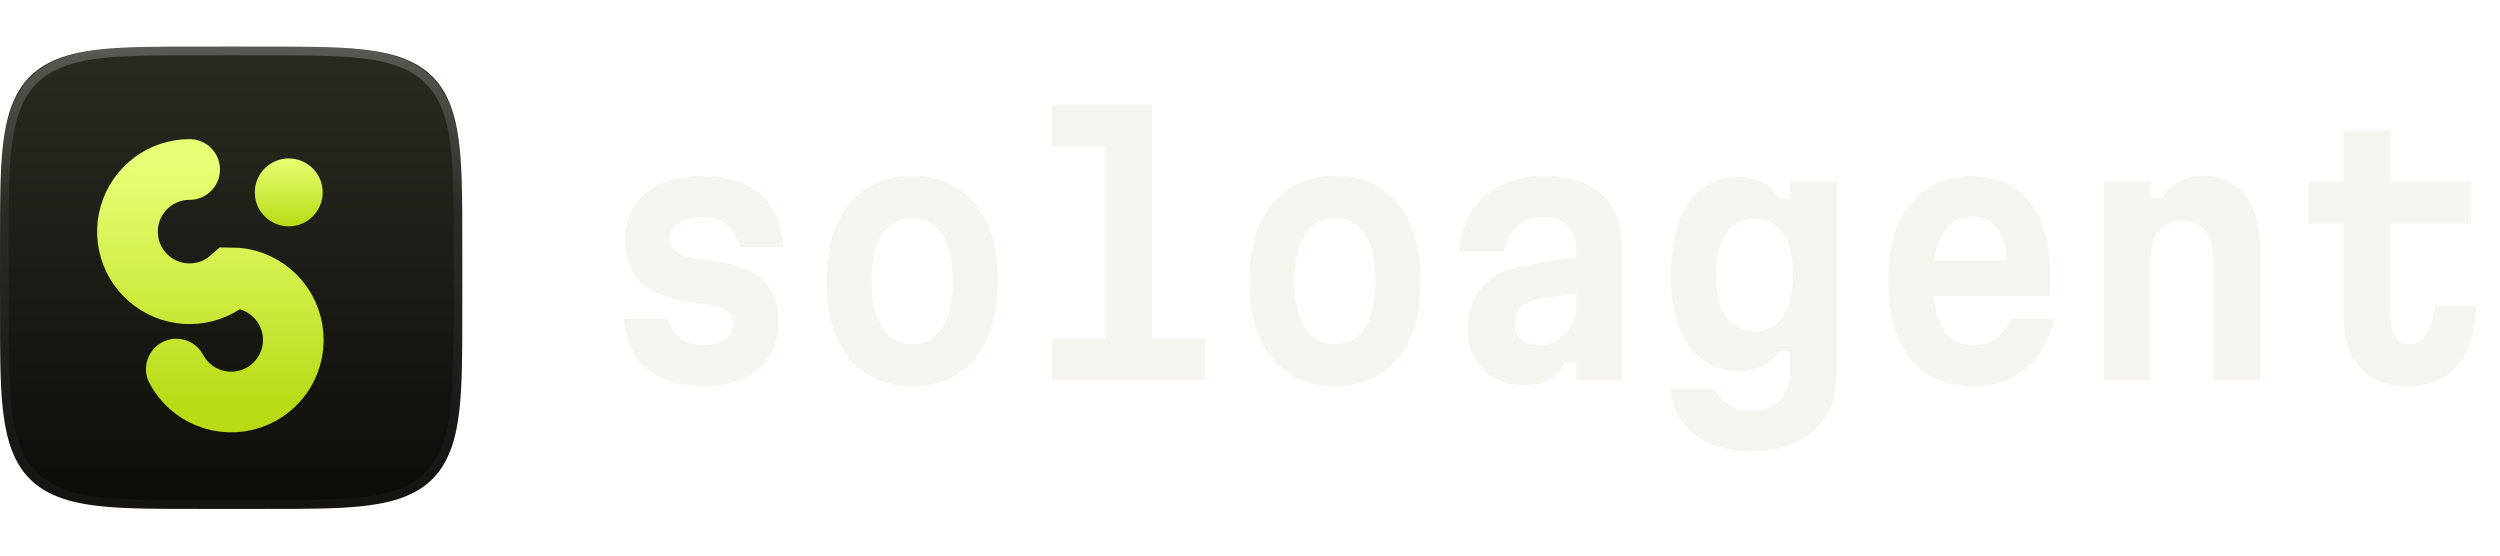
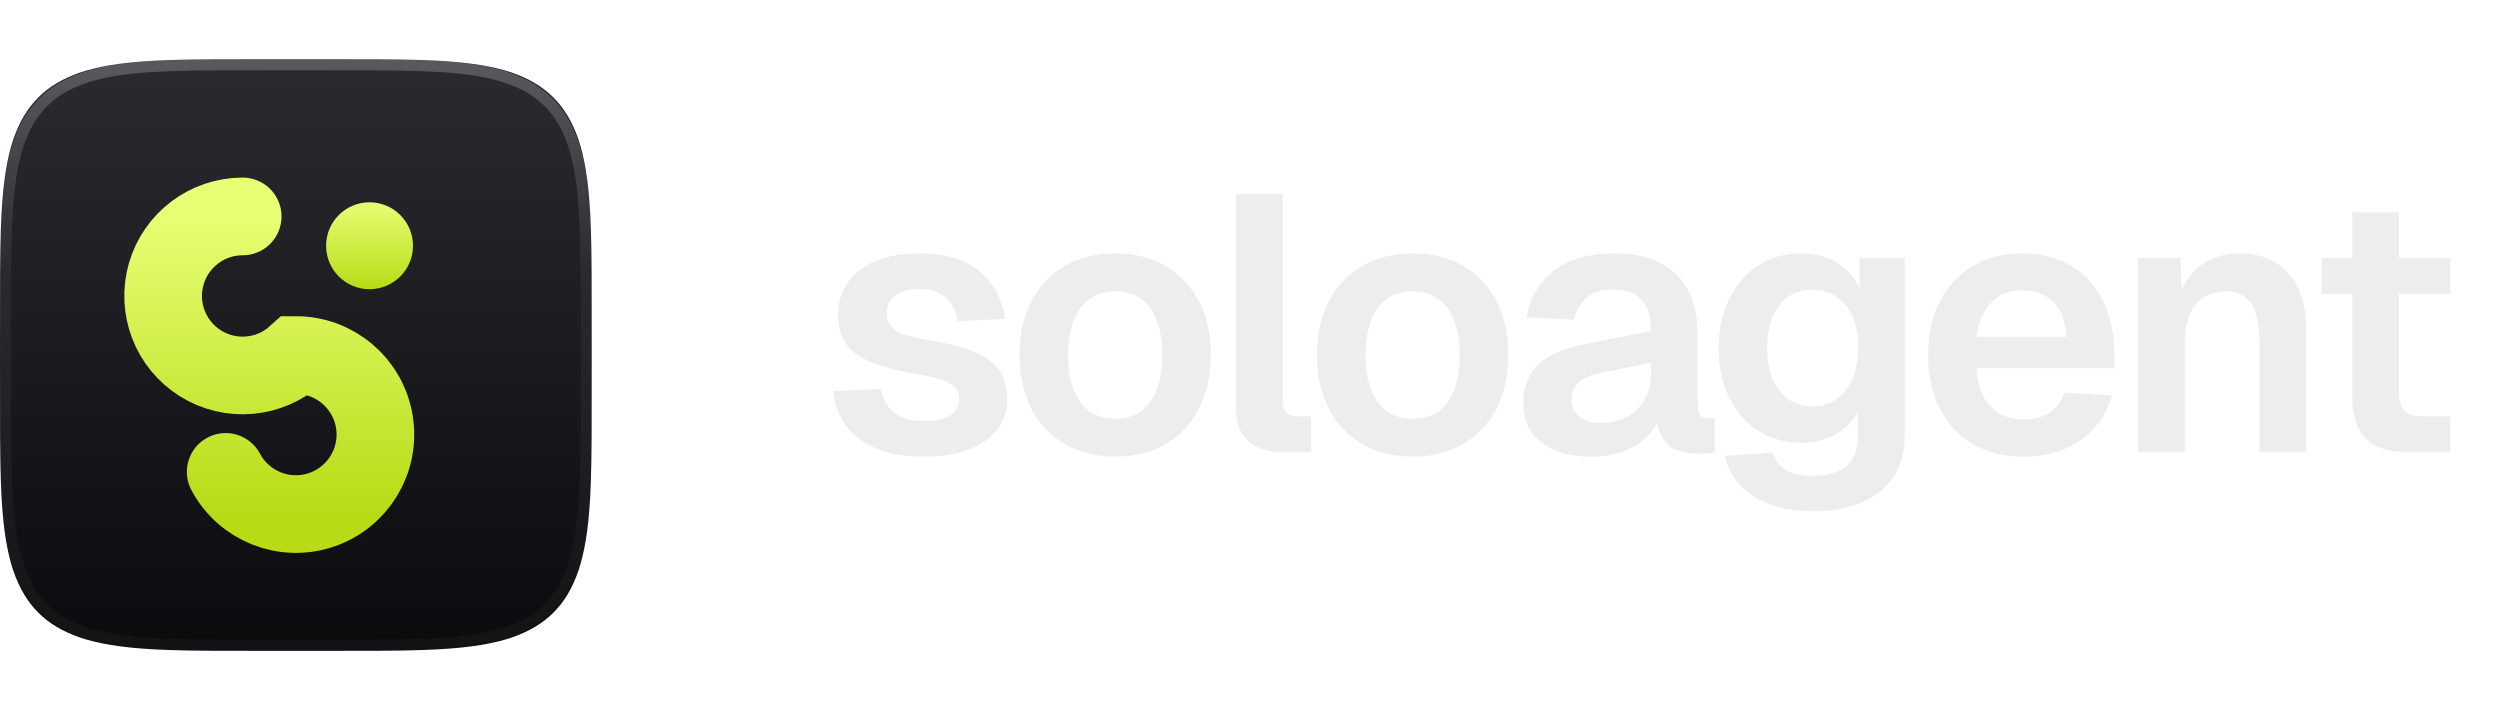
- <svg xmlns="http://www.w3.org/2000/svg" viewBox="0 0 216.3 48" width="216" height="48">
+ <svg xmlns="http://www.w3.org/2000/svg" viewBox="0 0 169 48" width="169" height="48">
  <g transform="translate(0 4) scale(0.625)">
    <defs>
      <linearGradient id="lg-tile" x1="0" y1="0" x2="0" y2="1">
-         <stop offset="0" stop-color="#2b2a22" />
-         <stop offset="1" stop-color="#0d0c09" />
+         <stop offset="0" stop-color="#2a2a30" />
+         <stop offset="1" stop-color="#0b0b0e" />
      </linearGradient>
      <linearGradient id="lg-rim" x1="0" y1="0" x2="0" y2="1">
        <stop offset="0" stop-color="#fff" stop-opacity="0.22" />
        <stop offset="0.35" stop-color="#fff" stop-opacity="0.05" />
        <stop offset="1" stop-color="#fff" stop-opacity="0.03" />
      </linearGradient>
      <linearGradient id="lg-lime" x1="0" y1="0" x2="0" y2="1">
        <stop offset="0" stop-color="#e6ff74" />
        <stop offset="1" stop-color="#b7dc16" />
      </linearGradient>
    </defs>
    <path d="M64.00 32.00 L63.99 40.76 L63.96 43.56 L63.91 45.59 L63.84 47.24 L63.75 48.64 L63.64 49.88 L63.51 50.99 L63.36 52.01 L63.19 52.93 L63.00 53.79 L62.79 54.59 L62.56 55.33 L62.30 56.03 L62.02 56.68 L61.72 57.30 L61.40 57.87 L61.05 58.42 L60.68 58.93 L60.28 59.41 L59.86 59.86 L59.41 60.28 L58.93 60.68 L58.42 61.05 L57.87 61.40 L57.30 61.72 L56.68 62.02 L56.03 62.30 L55.33 62.56 L54.59 62.79 L53.79 63.00 L52.93 63.19 L52.01 63.36 L50.99 63.51 L49.88 63.64 L48.64 63.75 L47.24 63.84 L45.59 63.91 L43.56 63.96 L40.76 63.99 L32.00 64.00 L23.24 63.99 L20.44 63.96 L18.41 63.91 L16.76 63.84 L15.36 63.75 L14.12 63.64 L13.01 63.51 L11.99 63.36 L11.07 63.19 L10.21 63.00 L9.41 62.79 L8.67 62.56 L7.97 62.30 L7.32 62.02 L6.70 61.72 L6.13 61.40 L5.58 61.05 L5.07 60.68 L4.59 60.28 L4.14 59.86 L3.72 59.41 L3.32 58.93 L2.95 58.42 L2.60 57.87 L2.28 57.30 L1.98 56.68 L1.70 56.03 L1.44 55.33 L1.21 54.59 L1.00 53.79 L0.81 52.93 L0.64 52.01 L0.49 50.99 L0.36 49.88 L0.25 48.64 L0.16 47.24 L0.09 45.59 L0.04 43.56 L0.01 40.76 L0.00 32.00 L0.01 23.24 L0.04 20.44 L0.09 18.41 L0.16 16.76 L0.25 15.36 L0.36 14.12 L0.49 13.01 L0.64 11.99 L0.81 11.07 L1.00 10.21 L1.21 9.41 L1.44 8.67 L1.70 7.97 L1.98 7.32 L2.28 6.70 L2.60 6.13 L2.95 5.58 L3.32 5.07 L3.72 4.59 L4.14 4.14 L4.59 3.72 L5.07 3.32 L5.58 2.95 L6.13 2.60 L6.70 2.28 L7.32 1.98 L7.97 1.70 L8.67 1.44 L9.41 1.21 L10.21 1.00 L11.07 0.81 L11.99 0.64 L13.01 0.49 L14.12 0.36 L15.36 0.25 L16.76 0.16 L18.41 0.09 L20.44 0.04 L23.24 0.01 L32.00 0.00 L40.76 0.01 L43.56 0.04 L45.59 0.09 L47.24 0.16 L48.64 0.25 L49.88 0.36 L50.99 0.49 L52.01 0.64 L52.93 0.81 L53.79 1.00 L54.59 1.21 L55.33 1.44 L56.03 1.70 L56.68 1.98 L57.30 2.28 L57.87 2.60 L58.42 2.95 L58.93 3.32 L59.41 3.72 L59.86 4.14 L60.28 4.59 L60.68 5.07 L61.05 5.58 L61.40 6.13 L61.72 6.70 L62.02 7.32 L62.30 7.97 L62.56 8.67 L62.79 9.41 L63.00 10.21 L63.19 11.07 L63.36 11.99 L63.51 13.01 L63.64 14.12 L63.75 15.36 L63.84 16.76 L63.91 18.41 L63.96 20.44 L63.99 23.24Z" fill="url(#lg-tile)" />
    <path d="M63.40 32.00 L63.39 40.60 L63.36 43.34 L63.31 45.34 L63.24 46.95 L63.16 48.33 L63.05 49.55 L62.92 50.64 L62.78 51.63 L62.61 52.54 L62.42 53.38 L62.21 54.17 L61.98 54.90 L61.73 55.58 L61.46 56.22 L61.17 56.82 L60.85 57.39 L60.51 57.92 L60.14 58.42 L59.75 58.89 L59.34 59.34 L58.89 59.75 L58.42 60.14 L57.92 60.51 L57.39 60.85 L56.82 61.17 L56.22 61.46 L55.58 61.73 L54.90 61.98 L54.17 62.21 L53.38 62.42 L52.54 62.61 L51.63 62.78 L50.64 62.92 L49.55 63.05 L48.33 63.16 L46.95 63.24 L45.34 63.31 L43.34 63.36 L40.60 63.39 L32.00 63.40 L23.40 63.39 L20.66 63.36 L18.66 63.31 L17.05 63.24 L15.67 63.16 L14.45 63.05 L13.36 62.92 L12.37 62.78 L11.46 62.61 L10.62 62.42 L9.83 62.21 L9.10 61.98 L8.42 61.73 L7.78 61.46 L7.18 61.17 L6.61 60.85 L6.08 60.51 L5.58 60.14 L5.11 59.75 L4.66 59.34 L4.25 58.89 L3.86 58.42 L3.49 57.92 L3.15 57.39 L2.83 56.82 L2.54 56.22 L2.27 55.58 L2.02 54.90 L1.79 54.17 L1.58 53.38 L1.39 52.54 L1.22 51.63 L1.08 50.64 L0.95 49.55 L0.84 48.33 L0.76 46.95 L0.69 45.34 L0.64 43.34 L0.61 40.60 L0.60 32.00 L0.61 23.40 L0.64 20.66 L0.69 18.66 L0.76 17.05 L0.84 15.67 L0.95 14.45 L1.08 13.36 L1.22 12.37 L1.39 11.46 L1.58 10.62 L1.79 9.83 L2.02 9.10 L2.27 8.42 L2.54 7.78 L2.83 7.18 L3.15 6.61 L3.49 6.08 L3.86 5.58 L4.25 5.11 L4.66 4.66 L5.11 4.25 L5.58 3.86 L6.08 3.49 L6.61 3.15 L7.18 2.83 L7.78 2.54 L8.42 2.27 L9.10 2.02 L9.83 1.79 L10.62 1.58 L11.46 1.39 L12.37 1.22 L13.36 1.08 L14.45 0.95 L15.67 0.84 L17.05 0.76 L18.66 0.69 L20.66 0.64 L23.40 0.61 L32.00 0.60 L40.60 0.61 L43.34 0.64 L45.34 0.69 L46.95 0.76 L48.33 0.84 L49.55 0.95 L50.64 1.08 L51.63 1.22 L52.54 1.39 L53.38 1.58 L54.17 1.79 L54.90 2.02 L55.58 2.27 L56.22 2.54 L56.82 2.83 L57.39 3.15 L57.92 3.49 L58.42 3.86 L58.89 4.25 L59.34 4.66 L59.75 5.11 L60.14 5.58 L60.51 6.08 L60.85 6.61 L61.17 7.18 L61.46 7.78 L61.73 8.42 L61.98 9.10 L62.21 9.83 L62.42 10.62 L62.61 11.46 L62.78 12.37 L62.92 13.36 L63.05 14.45 L63.16 15.67 L63.24 17.05 L63.31 18.66 L63.36 20.66 L63.39 23.40Z" fill="none" stroke="url(#lg-rim)" stroke-width="1.2" />
    <path d="M26.25 17.01 A8.6 8.6 0 1 0 32 32.00 A8.6 8.6 0 1 1 24.41 44.64" fill="none" stroke="url(#lg-lime)" stroke-width="8.4" stroke-linecap="round" />
    <circle cx="39.97" cy="20.18" r="4.7" fill="url(#lg-lime)" />
  </g>
-   <path fill="#f5f4ef" transform="matrix(0.02814 0 0 0.02814 51.484 32.866)" d="M222.304 -188.857Q235.809 -148.629 263.18 -128.333Q290.551 -108.038 333.236 -108.038Q376.617 -108.038 401.164 -125.505Q425.712 -142.972 425.712 -172.876Q425.712 -197.476 407.059 -212.409Q388.407 -227.343 350.874 -232.895L278.894 -243.2Q184.018 -257.371 138.056 -303.186Q92.095 -349 92.095 -430.2Q92.095 -521.686 155.161 -574.671Q218.227 -627.657 327.332 -627.657Q443.217 -627.657 508.055 -571.252Q572.893 -514.848 577.864 -408.857H446.778Q434.588 -455.248 405.212 -478.462Q375.836 -501.676 326.989 -501.676Q281.447 -501.676 255.818 -483.967Q230.19 -466.257 230.19 -435.219Q230.19 -411.124 249.004 -396.019Q267.818 -380.914 305.37 -375.038L377.351 -364.733Q472.56 -350.886 518.183 -305.395Q563.807 -259.905 563.807 -179.514Q563.807 -118.476 535.845 -74.314Q507.883 -30.152 456.312 -6.105Q404.741 17.943 332.894 17.943Q221.837 17.943 159.175 -35.371Q96.514 -88.686 89.39 -188.857ZM975.053 17.943Q892.97 17.943 833.899 -20.619Q774.828 -59.181 743.128 -131.448Q711.428 -203.715 711.428 -304.857Q711.428 -406.323 743.128 -478.428Q774.828 -550.534 833.833 -589.095Q892.839 -627.657 974.908 -627.657Q1057.703 -627.657 1116.436 -589.095Q1175.169 -550.534 1206.869 -478.428Q1238.569 -406.323 1238.569 -304.857Q1238.569 -203.715 1206.869 -131.448Q1175.169 -59.181 1116.516 -20.619Q1057.863 17.943 975.053 17.943ZM974.998 -110.629Q1035.388 -110.629 1067.426 -160.791Q1099.464 -210.954 1099.464 -304.857Q1099.464 -398.76 1067.426 -448.923Q1035.388 -499.086 974.998 -499.086Q915.019 -499.086 882.776 -448.923Q850.533 -398.76 850.533 -304.857Q850.533 -210.954 882.776 -160.791Q915.019 -110.629 974.998 -110.629ZM1403.809 -848.0H1711.951V-128.572H1876.093V0.0H1403.809V-128.572H1567.951V-719.428H1403.809ZM2275.053 17.943Q2192.97 17.943 2133.899 -20.619Q2074.828 -59.181 2043.128 -131.448Q2011.428 -203.715 2011.428 -304.857Q2011.428 -406.323 2043.128 -478.428Q2074.828 -550.534 2133.833 -589.095Q2192.839 -627.657 2274.908 -627.657Q2357.703 -627.657 2416.436 -589.095Q2475.169 -550.534 2506.869 -478.428Q2538.569 -406.323 2538.569 -304.857Q2538.569 -203.715 2506.869 -131.448Q2475.169 -59.181 2416.516 -20.619Q2357.863 17.943 2275.053 17.943ZM2274.998 -110.629Q2335.388 -110.629 2367.426 -160.791Q2399.464 -210.954 2399.464 -304.857Q2399.464 -398.76 2367.426 -448.923Q2335.388 -499.086 2274.998 -499.086Q2215.019 -499.086 2182.776 -448.923Q2150.533 -398.76 2150.533 -304.857Q2150.533 -210.954 2182.776 -160.791Q2215.019 -110.629 2274.998 -110.629ZM3027.426 -381.752V-270.362L2897.923 -249.438Q2863.885 -243.895 2845.818 -224.3Q2827.752 -204.705 2827.752 -173.181Q2827.752 -142.867 2847.09 -124.948Q2866.428 -107.029 2900.208 -107.029Q2932.16 -107.029 2958.536 -123.286Q2984.912 -139.543 3000.998 -166.69Q3017.083 -193.838 3017.083 -226.856V-400.001Q3017.083 -447.962 2991.198 -475.086Q2965.312 -502.21 2918.703 -502.21Q2885.57 -502.21 2859.88 -489.833Q2834.19 -477.457 2817.457 -453.957Q2800.723 -430.457 2793.543 -396.667H2657.142Q2662.133 -468.553 2695.747 -520.229Q2729.361 -571.905 2786.775 -599.781Q2844.189 -627.657 2920.075 -627.657Q3034.703 -627.657 3095.741 -570.886Q3156.779 -514.115 3156.779 -407.315V0.0H3017.083V-54.876H2982.226Q2965.626 -20.762 2934.893 -3.048Q2904.16 14.667 2856.284 14.667Q2804.97 14.667 2765.851 -7.395Q2726.733 -29.457 2704.604 -68.443Q2682.476 -107.428 2682.476 -157.943Q2682.476 -239.143 2730.204 -289.524Q2777.932 -339.905 2867.685 -355.229ZM3818.131 -24.857Q3818.131 51.076 3786.955 105.533Q3755.779 159.991 3697.165 188.967Q3638.551 217.943 3556.056 217.943Q3483.599 217.943 3429.485 195.2Q3375.371 172.457 3343.609 129.467Q3311.847 86.476 3306.419 26.667H3442.723Q3457.723 59 3486.637 76.329Q3515.551 93.657 3556.056 93.657Q3612.398 93.657 3643.264 62.086Q3674.13 30.514 3674.13 -26.571V-90.247H3639.273Q3623.235 -61.133 3590.312 -44.567Q3557.388 -28.0 3517.274 -28.0Q3451.894 -28.0 3404.942 -63.238Q3357.99 -98.476 3332.89 -164.709Q3307.79 -230.943 3307.79 -323.238Q3307.79 -418.343 3332.89 -485.886Q3357.99 -553.429 3404.942 -589.572Q3451.894 -625.714 3517.274 -625.714Q3558.226 -625.714 3590.978 -607.833Q3623.73 -589.953 3639.921 -558.21H3674.13V-609.714H3818.131ZM3446.895 -323.886Q3446.895 -239.933 3477.671 -195.281Q3508.447 -150.629 3564.989 -150.629Q3621.855 -150.629 3652.469 -195.281Q3683.083 -239.933 3683.083 -323.886Q3683.083 -408.162 3652.469 -452.652Q3621.855 -497.143 3564.989 -497.143Q3508.447 -497.143 3477.671 -452.652Q3446.895 -408.162 3446.895 -323.886ZM4084.314 -367.467H4395.645L4346.159 -313Q4346.159 -408.819 4318.412 -455.771Q4290.664 -502.724 4234.379 -502.724Q4174.837 -502.724 4144.361 -452.919Q4113.885 -403.114 4113.885 -308.886Q4113.885 -207.476 4144.199 -157.233Q4174.513 -106.991 4238.341 -106.991Q4276.712 -106.991 4305.336 -127.295Q4333.959 -147.6 4355.159 -188.857H4487.254Q4470.997 -122.267 4436.24 -75.981Q4401.483 -29.695 4351.146 -5.876Q4300.808 17.943 4236.075 17.943Q4152.532 17.943 4094.37 -19.786Q4036.209 -57.514 4006.009 -130.395Q3975.809 -203.276 3975.809 -308.886Q3975.809 -409.153 4007.004 -480.262Q4038.199 -551.372 4096.185 -589.514Q4154.17 -627.657 4234.379 -627.657Q4311.731 -627.657 4365.041 -591.453Q4418.35 -555.248 4446.207 -485.238Q4474.064 -415.229 4474.064 -313.343Q4474.064 -297.61 4473.24 -284.605Q4472.416 -271.6 4470.931 -258.819H4084.314ZM4638.857 0.0V-609.714H4782.857V-558.629H4817.714Q4835.761 -591.829 4868.571 -609.743Q4901.38 -627.657 4944.132 -627.657Q4999.341 -627.657 5038.555 -601.253Q5077.769 -574.848 5098.898 -525.229Q5120.026 -475.61 5120.026 -406.23V0.0H4976.026V-363.924Q4976.026 -427.924 4951.983 -459.771Q4927.941 -491.619 4879.522 -491.619Q4830.942 -491.619 4806.899 -459.771Q4782.857 -427.924 4782.857 -363.924V0.0ZM5520.228 -767.657V-609.714H5767.845V-481.143H5520.228V-201.428Q5520.228 -157.295 5535.175 -133.962Q5550.122 -110.629 5578.303 -110.629Q5610.182 -110.629 5628.866 -138.924Q5647.55 -167.219 5658.207 -229.429H5784.34Q5779.928 -108.121 5726.019 -45.089Q5672.109 17.943 5573.331 17.943Q5478.185 17.943 5427.206 -38.067Q5376.227 -94.076 5376.227 -198V-481.143H5268.304V-609.714H5376.227V-767.657Z" />
+   <path fill="#ededf0" d="M62.45 30.87L62.45 30.87Q60.50 30.87 59.19 30.30Q57.87 29.74 57.16 28.73Q56.44 27.72 56.34 26.44L56.34 26.44L59.57 26.29Q59.74 27.32 60.43 27.89Q61.12 28.46 62.47 28.46L62.47 28.46Q63.58 28.46 64.21 28.10Q64.84 27.74 64.84 26.98L64.84 26.98Q64.84 26.54 64.62 26.24Q64.39 25.94 63.78 25.72Q63.16 25.50 61.96 25.28L61.96 25.28Q59.94 24.94 58.78 24.43Q57.62 23.93 57.14 23.16Q56.66 22.40 56.66 21.27L56.66 21.27Q56.66 19.42 58.08 18.28Q59.50 17.13 62.23 17.13L62.23 17.13Q64 17.13 65.21 17.71Q66.41 18.29 67.09 19.29Q67.77 20.28 67.94 21.56L67.94 21.56L64.76 21.71Q64.64 21.05 64.32 20.55Q64 20.06 63.46 19.80Q62.92 19.54 62.18 19.54L62.18 19.54Q61.07 19.54 60.50 19.99Q59.94 20.43 59.94 21.17L59.94 21.17Q59.94 21.69 60.20 22.03Q60.46 22.38 61.05 22.58Q61.64 22.79 62.62 22.97L62.62 22.97Q64.69 23.29 65.88 23.79Q67.08 24.30 67.58 25.07Q68.09 25.85 68.09 26.93L68.09 26.93Q68.09 28.18 67.38 29.07Q66.68 29.96 65.42 30.41Q64.15 30.87 62.45 30.87ZM75.40 30.87L75.40 30.87Q73.45 30.87 71.99 30.02Q70.52 29.17 69.72 27.62Q68.92 26.07 68.92 24L68.92 24Q68.92 21.91 69.72 20.37Q70.52 18.83 71.99 17.98Q73.45 17.13 75.40 17.13L75.40 17.13Q77.34 17.13 78.79 17.98Q80.25 18.83 81.05 20.37Q81.85 21.91 81.85 24L81.85 24Q81.85 26.07 81.05 27.62Q80.25 29.17 78.79 30.02Q77.34 30.87 75.40 30.87ZM75.40 28.31L75.40 28.31Q76.92 28.31 77.75 27.18Q78.57 26.04 78.57 24L78.57 24Q78.57 21.98 77.75 20.84Q76.92 19.69 75.40 19.69L75.40 19.69Q73.87 19.69 73.03 20.84Q72.20 21.98 72.20 24L72.20 24Q72.20 26.04 73.03 27.18Q73.87 28.31 75.40 28.31ZM88.64 30.57L86.70 30.57Q85.27 30.57 84.41 29.83Q83.54 29.10 83.54 27.47L83.54 27.47L83.54 13.10L86.70 13.10L86.70 27.15Q86.70 27.64 86.95 27.89Q87.21 28.14 87.68 28.14L87.68 28.14L88.64 28.14L88.64 30.57ZM95.51 30.87L95.51 30.87Q93.56 30.87 92.10 30.02Q90.63 29.17 89.83 27.62Q89.03 26.07 89.03 24L89.03 24Q89.03 21.91 89.83 20.37Q90.63 18.83 92.10 17.98Q93.56 17.13 95.51 17.13L95.51 17.13Q97.45 17.13 98.90 17.98Q100.36 18.83 101.16 20.37Q101.96 21.91 101.96 24L101.96 24Q101.96 26.07 101.16 27.62Q100.36 29.17 98.90 30.02Q97.45 30.87 95.51 30.87ZM95.51 28.31L95.51 28.31Q97.03 28.31 97.86 27.18Q98.68 26.04 98.68 24L98.68 24Q98.68 21.98 97.86 20.84Q97.03 19.69 95.51 19.69L95.51 19.69Q93.98 19.69 93.14 20.84Q92.31 21.98 92.31 24L92.31 24Q92.31 26.04 93.14 27.18Q93.98 28.31 95.51 28.31ZM107.54 30.87L107.54 30.87Q105.48 30.87 104.22 29.92Q102.97 28.97 102.97 27.27Q102.97 25.58 104.02 24.62Q105.08 23.66 107.25 23.24L107.25 23.24L111.61 22.38Q111.61 20.97 110.97 20.27Q110.33 19.57 109.07 19.57L109.07 19.57Q107.94 19.57 107.29 20.10Q106.63 20.63 106.39 21.61L106.39 21.61L103.19 21.46Q103.58 19.37 105.11 18.25Q106.63 17.13 109.07 17.13L109.07 17.13Q111.88 17.13 113.32 18.55Q114.76 19.96 114.76 22.60L114.76 22.60L114.76 27.37Q114.76 27.89 114.94 28.09Q115.13 28.28 115.50 28.28L115.50 28.28L115.91 28.28L115.91 30.57Q115.77 30.62 115.43 30.65Q115.10 30.67 114.76 30.67L114.76 30.67Q113.94 30.67 113.30 30.41Q112.66 30.15 112.32 29.49L112.32 29.49Q112.12 29.12 112.02 28.55L112.02 28.55Q111.80 29.02 111.41 29.44L111.41 29.44Q110.74 30.13 109.76 30.50Q108.78 30.87 107.54 30.87ZM108.18 28.58L108.18 28.58Q109.24 28.58 110.01 28.16Q110.77 27.74 111.19 27.00Q111.61 26.26 111.61 25.26L111.61 25.26L111.61 24.52L108.21 25.21Q107.15 25.43 106.70 25.86Q106.24 26.29 106.24 26.98L106.24 26.98Q106.24 27.74 106.74 28.16Q107.25 28.58 108.18 28.58ZM122.56 34.56L122.56 34.56Q120.84 34.56 119.61 34.09Q118.38 33.62 117.62 32.78Q116.87 31.93 116.58 30.82L116.58 30.82L119.83 30.60Q120.07 31.34 120.68 31.75Q121.28 32.17 122.56 32.17L122.56 32.17Q124.01 32.17 124.80 31.52Q125.59 30.87 125.59 29.49L125.59 29.49L125.59 27.82Q125.12 28.78 124.09 29.35Q123.05 29.93 121.77 29.93L121.77 29.93Q120.15 29.93 118.88 29.13Q117.61 28.33 116.90 26.89Q116.18 25.45 116.18 23.56L116.18 23.56Q116.18 21.66 116.89 20.22Q117.59 18.78 118.84 17.96Q120.10 17.13 121.72 17.13L121.72 17.13Q123.15 17.13 124.18 17.77Q125.22 18.41 125.69 19.47L125.69 19.47L125.69 17.43L128.76 17.43L128.76 29.42Q128.76 31.09 127.99 32.25Q127.21 33.40 125.82 33.98Q124.43 34.56 122.56 34.56ZM122.51 27.47L122.51 27.47Q123.91 27.47 124.75 26.42Q125.59 25.38 125.61 23.53L125.61 23.53Q125.64 22.30 125.26 21.43Q124.87 20.55 124.17 20.07Q123.47 19.59 122.51 19.59L122.51 19.59Q121.06 19.59 120.26 20.66Q119.46 21.74 119.46 23.53L119.46 23.53Q119.46 25.33 120.28 26.40Q121.11 27.47 122.51 27.47ZM136.79 30.87L136.79 30.87Q134.82 30.87 133.37 30.02Q131.91 29.17 131.13 27.62Q130.34 26.07 130.34 24L130.34 24Q130.34 21.93 131.13 20.39Q131.91 18.86 133.35 17.99Q134.79 17.13 136.71 17.13L136.71 17.13Q138.58 17.13 140 17.97Q141.42 18.81 142.18 20.38Q142.94 21.96 142.94 24.17L142.94 24.17L142.94 24.89L133.61 24.89Q133.71 26.61 134.56 27.48Q135.41 28.36 136.81 28.36L136.81 28.36Q137.87 28.36 138.57 27.88Q139.27 27.40 139.54 26.54L139.54 26.54L142.77 26.73Q142.23 28.65 140.64 29.76Q139.05 30.87 136.79 30.87ZM133.61 22.77L133.61 22.77L139.69 22.77Q139.59 21.17 138.78 20.39Q137.97 19.62 136.71 19.62L136.71 19.62Q135.46 19.62 134.63 20.43Q133.81 21.24 133.61 22.77ZM147.69 30.57L144.54 30.57L144.54 17.43L147.40 17.43L147.47 19.67Q147.67 19.15 147.96 18.76L147.96 18.76Q148.58 17.92 149.46 17.53Q150.35 17.13 151.41 17.13L151.41 17.13Q152.86 17.13 153.86 17.77Q154.86 18.41 155.37 19.53Q155.89 20.65 155.89 22.13L155.89 22.13L155.89 30.57L152.74 30.57L152.74 23.14Q152.74 22.03 152.52 21.27Q152.30 20.50 151.79 20.10Q151.29 19.69 150.45 19.69L150.45 19.69Q149.19 19.69 148.44 20.58Q147.69 21.46 147.69 23.14L147.69 23.14L147.69 30.57ZM165.64 30.57L162.83 30.57Q160.86 30.57 159.94 29.66Q159.02 28.75 159.02 26.81L159.02 26.81L159.02 19.86L156.95 19.86L156.95 17.43L159.02 17.43L159.02 14.35L162.17 14.35L162.17 17.43L165.64 17.43L165.64 19.86L162.17 19.86L162.17 26.51Q162.17 27.42 162.56 27.78Q162.95 28.14 163.79 28.14L163.79 28.14L165.64 28.14L165.64 30.57Z" />
</svg>
